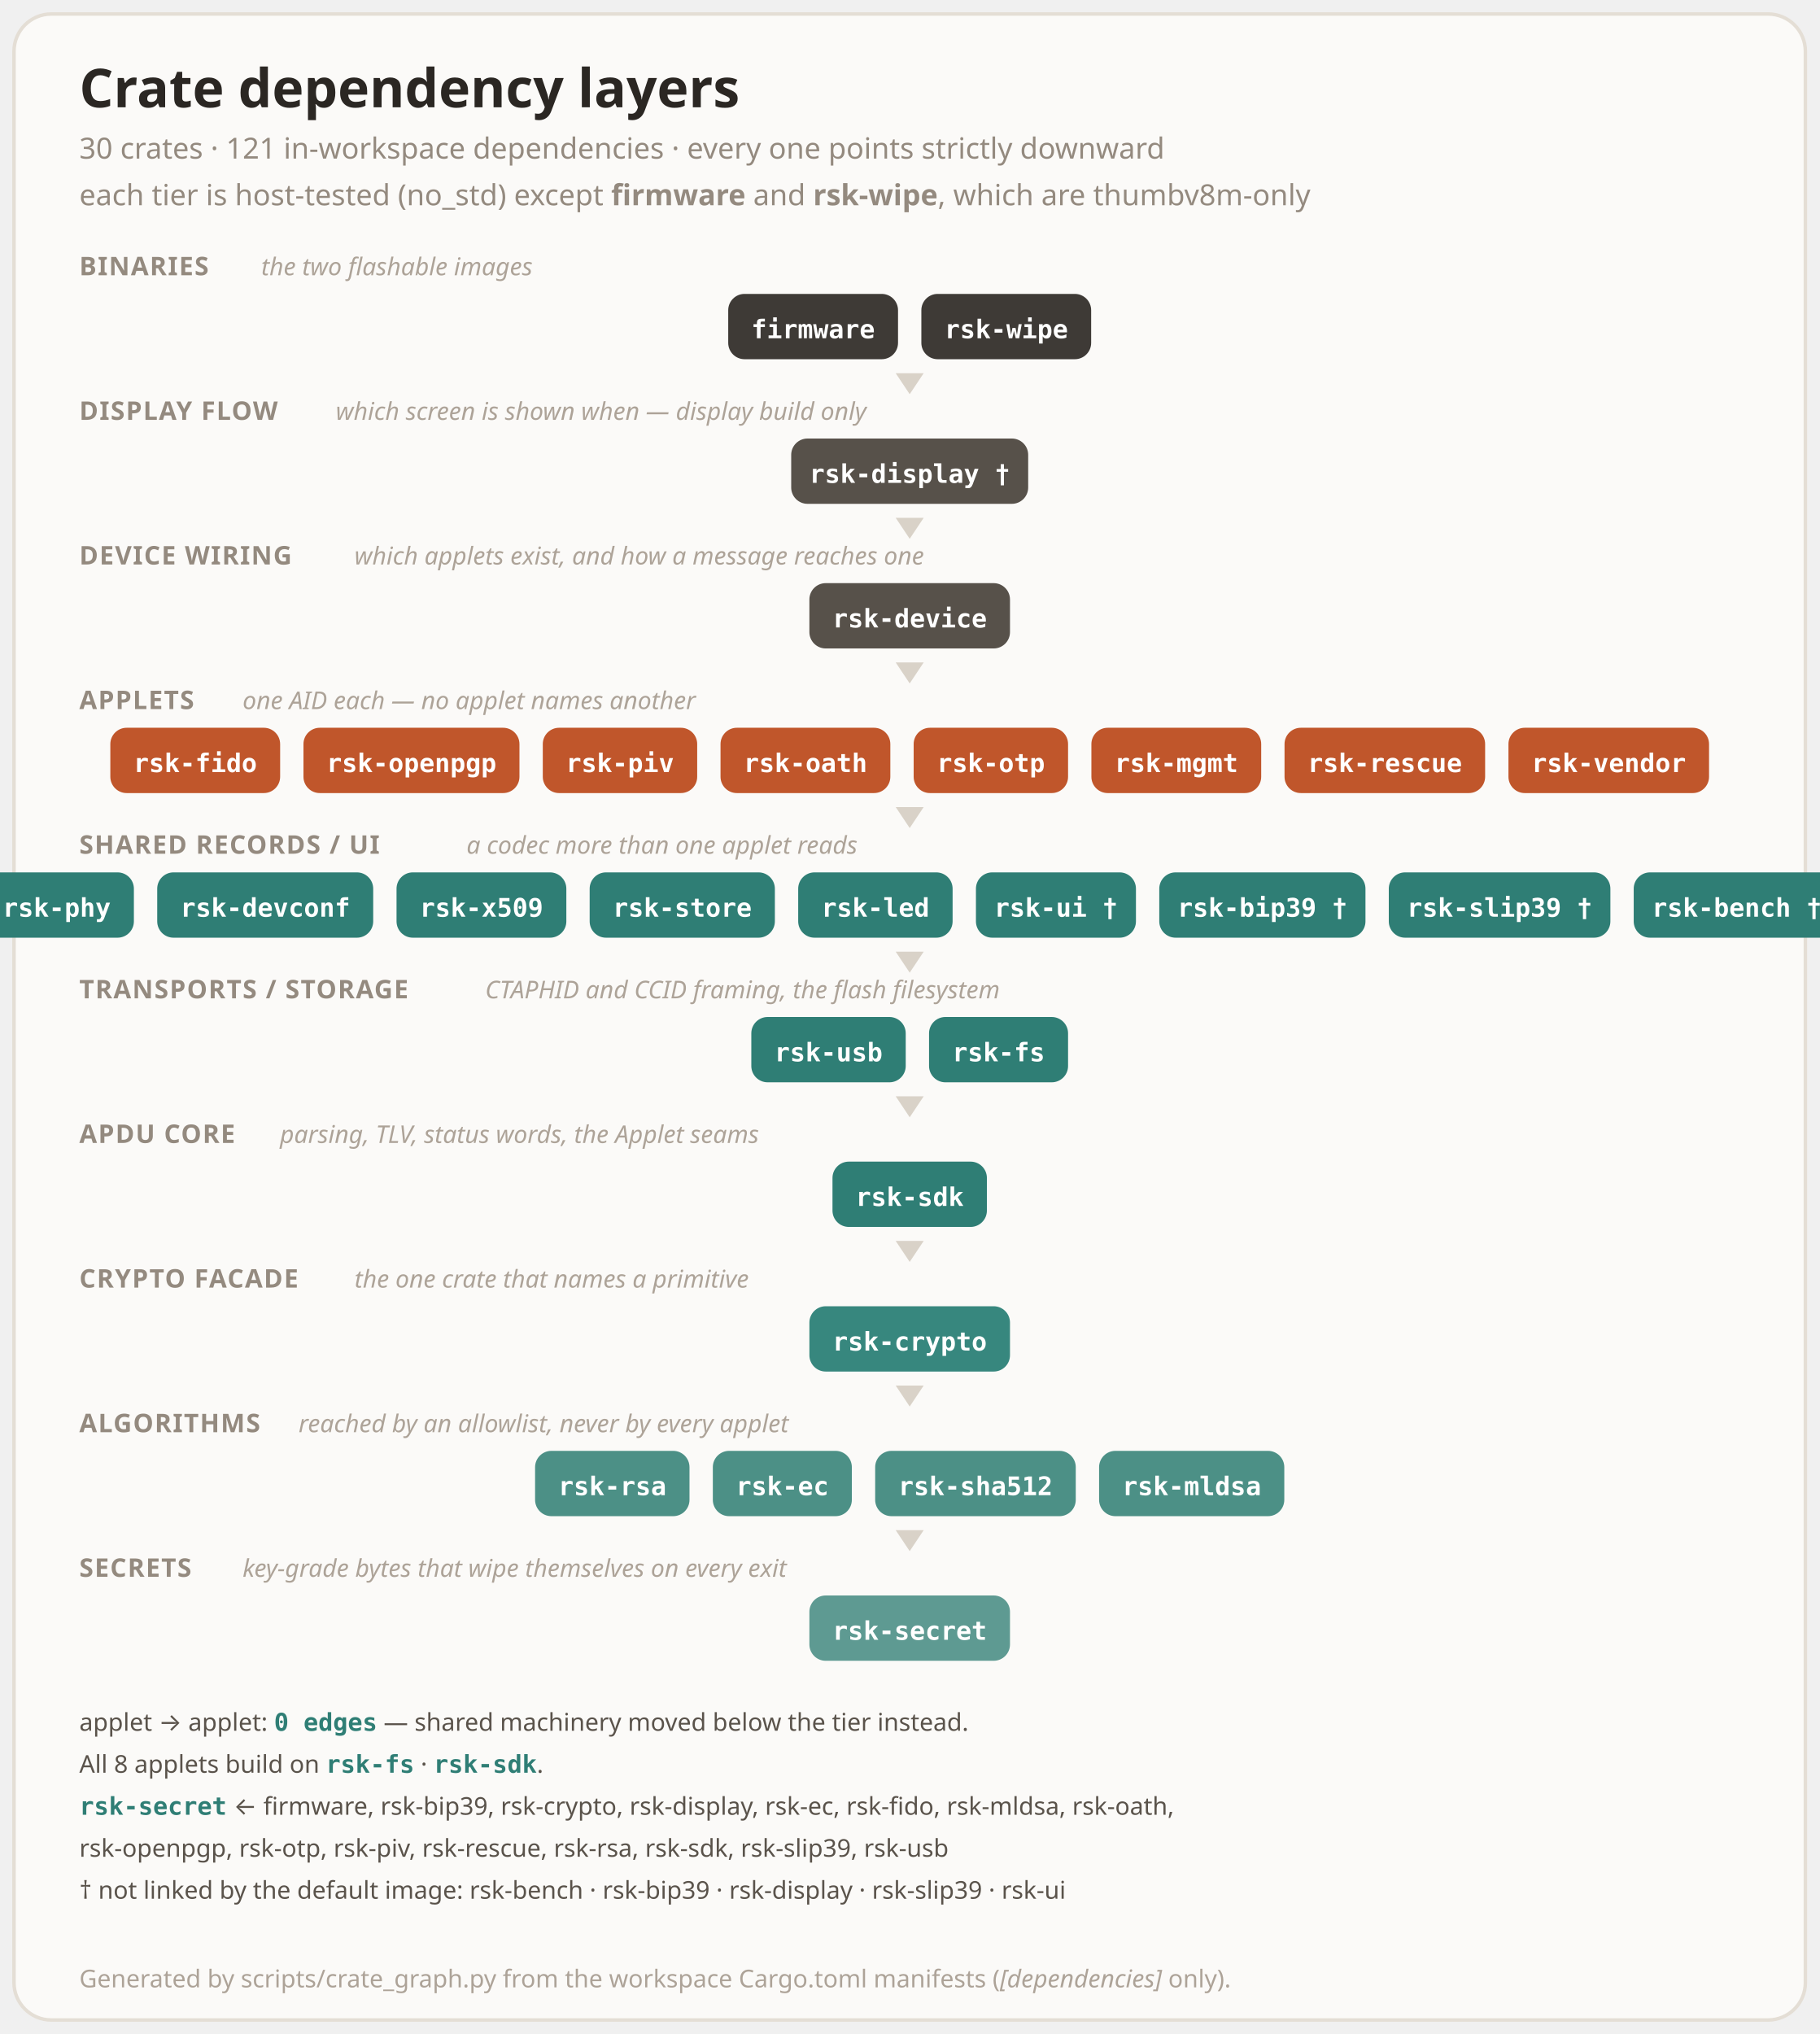
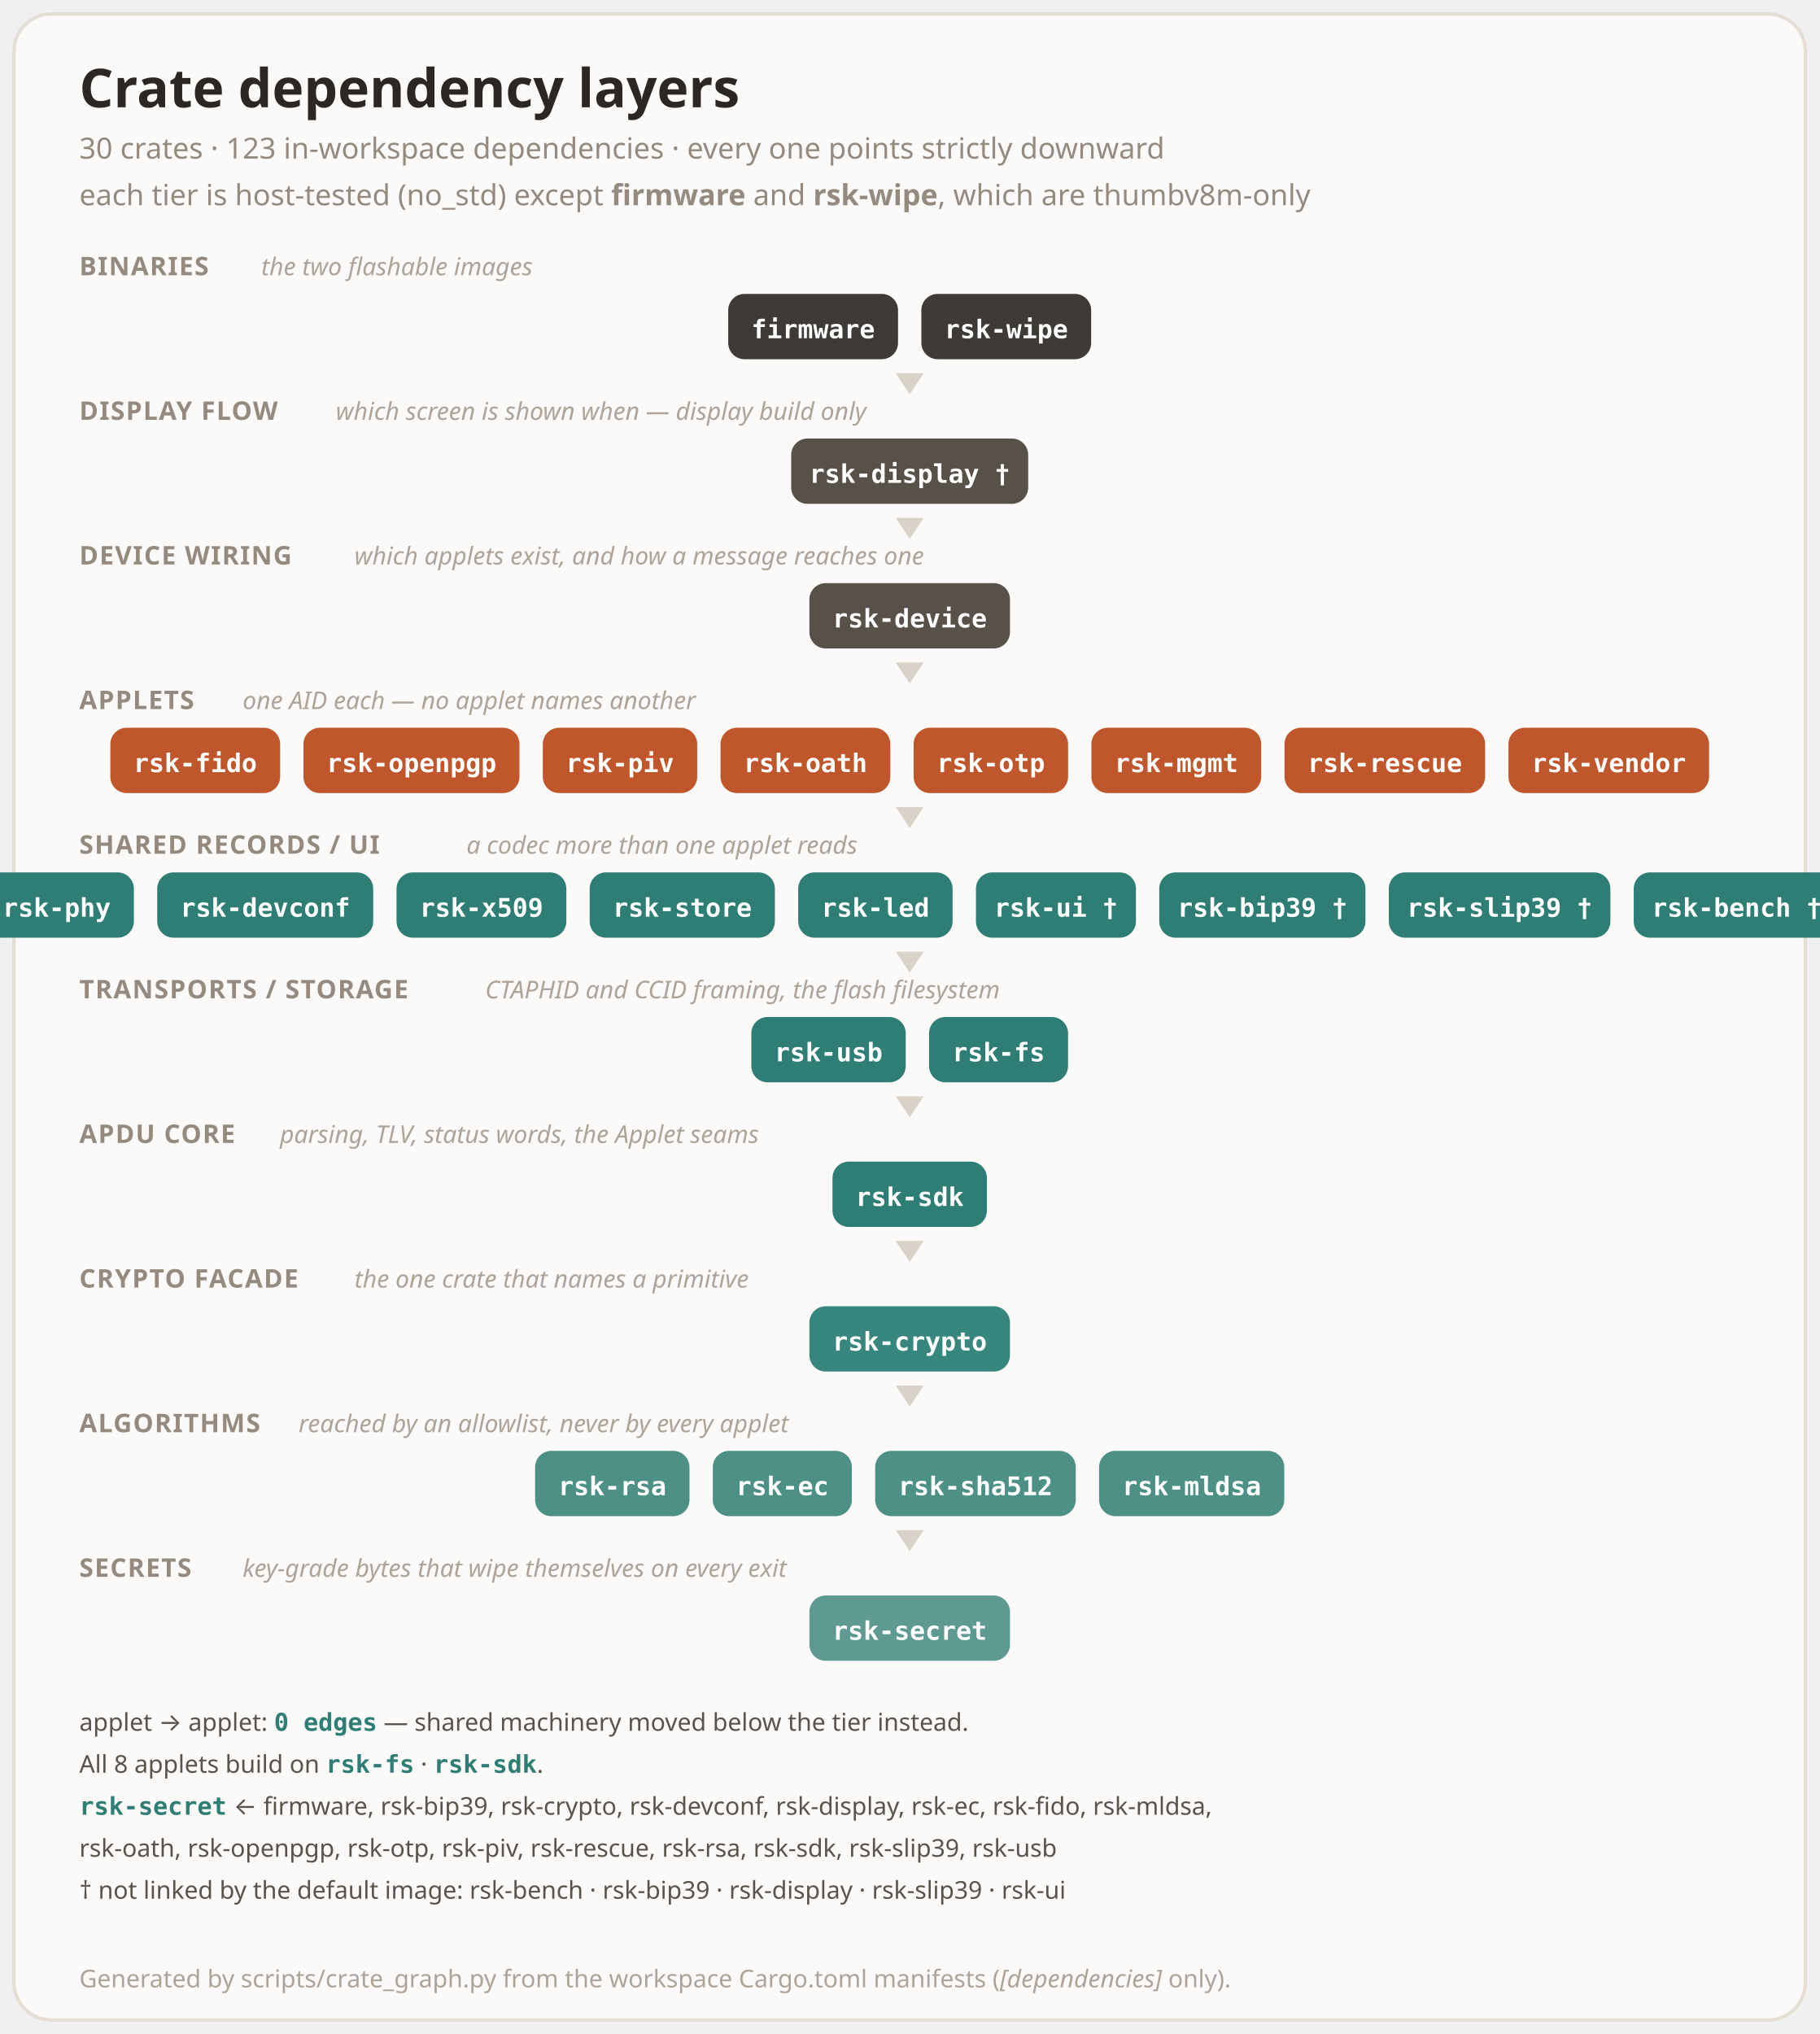
<svg xmlns="http://www.w3.org/2000/svg" viewBox="0 0 780 872" role="img" aria-labelledby="ttl dsc" font-family="'Segoe UI', system-ui, -apple-system, sans-serif">
  <defs>
    <style>
      .h1{font-size:23px;font-weight:700;fill:#2B2723}
      .sub{font-size:12.5px;fill:#948A7F}
      .sub2{font-size:10.5px;fill:#ADA398;font-style:italic}
      .tier{font-size:11px;font-weight:700;fill:#948A7F;letter-spacing:.5px}
      .node{font-size:11px;font-weight:700;fill:#fff;font-family:'SF Mono','Roboto Mono',ui-monospace,monospace}
      .note{font-size:10.5px;fill:#5A534B}
      .notek{font-family:'SF Mono','Roboto Mono',ui-monospace,monospace;font-weight:700;fill:#2F7E75}
      .arw{fill:#D9D2C8}
      .foot{font-size:10.5px;fill:#ADA398}
    </style>
  </defs>
  <rect x="6" y="6" width="768" height="860" rx="16" fill="#FBFAF8" stroke="#E4DED5" stroke-width="1.5" />
  <text class="h1" x="34" y="46">Crate dependency layers</text>
-   <text class="sub" x="34" y="68">30 crates · 121 in-workspace dependencies · every one points strictly downward</text>
+   <text class="sub" x="34" y="68">30 crates · 123 in-workspace dependencies · every one points strictly downward</text>
  <text class="sub" x="34" y="88">each tier is host-tested (no_std) except <tspan font-weight="700">firmware</tspan> and <tspan font-weight="700">rsk-wipe</tspan>, which are thumbv8m-only</text>
  <text class="tier" x="34" y="118">BINARIES</text>
  <text class="sub2" x="112" y="118">the two flashable images</text>
  <rect x="312.2" y="126" width="72.8" height="28" rx="7" fill="#3E3A36" />
  <text class="node" x="348.6" y="145" text-anchor="middle">firmware</text>
  <rect x="395.0" y="126" width="72.8" height="28" rx="7" fill="#3E3A36" />
  <text class="node" x="431.4" y="145" text-anchor="middle">rsk-wipe</text>
  <path class="arw" d="M390 160 l6 0 -6 9 -6 -9 z" />
  <text class="tier" x="34" y="180">DISPLAY FLOW</text>
  <text class="sub2" x="144" y="180">which screen is shown when — display build only</text>
  <rect x="339.2" y="188" width="101.6" height="28" rx="7" fill="#57514A" />
  <text class="node" x="390.0" y="207" text-anchor="middle">rsk-display †</text>
  <path class="arw" d="M390 222 l6 0 -6 9 -6 -9 z" />
  <text class="tier" x="34" y="242">DEVICE WIRING</text>
  <text class="sub2" x="152" y="242">which applets exist, and how a message reaches one</text>
  <rect x="347.0" y="250" width="86.0" height="28" rx="7" fill="#57514A" />
  <text class="node" x="390.0" y="269" text-anchor="middle">rsk-device</text>
  <path class="arw" d="M390 284 l6 0 -6 9 -6 -9 z" />
  <text class="tier" x="34" y="304">APPLETS</text>
  <text class="sub2" x="104" y="304">one AID each — no applet names another</text>
  <rect x="47.3" y="312" width="72.8" height="28" rx="7" fill="#C0562B" />
  <text class="node" x="83.7" y="331" text-anchor="middle">rsk-fido</text>
  <rect x="130.1" y="312" width="92.6" height="28" rx="7" fill="#C0562B" />
  <text class="node" x="176.4" y="331" text-anchor="middle">rsk-openpgp</text>
  <rect x="232.7" y="312" width="66.2" height="28" rx="7" fill="#C0562B" />
  <text class="node" x="265.8" y="331" text-anchor="middle">rsk-piv</text>
  <rect x="308.9" y="312" width="72.8" height="28" rx="7" fill="#C0562B" />
  <text class="node" x="345.3" y="331" text-anchor="middle">rsk-oath</text>
  <rect x="391.7" y="312" width="66.2" height="28" rx="7" fill="#C0562B" />
  <text class="node" x="424.8" y="331" text-anchor="middle">rsk-otp</text>
  <rect x="467.9" y="312" width="72.8" height="28" rx="7" fill="#C0562B" />
  <text class="node" x="504.3" y="331" text-anchor="middle">rsk-mgmt</text>
  <rect x="550.7" y="312" width="86.0" height="28" rx="7" fill="#C0562B" />
  <text class="node" x="593.7" y="331" text-anchor="middle">rsk-rescue</text>
  <rect x="646.7" y="312" width="86.0" height="28" rx="7" fill="#C0562B" />
  <text class="node" x="689.7" y="331" text-anchor="middle">rsk-vendor</text>
  <path class="arw" d="M390 346 l6 0 -6 9 -6 -9 z" />
  <text class="tier" x="34" y="366">SHARED RECORDS / UI</text>
  <text class="sub2" x="200" y="366">a codec more than one applet reads</text>
  <rect x="-8.8" y="374" width="66.2" height="28" rx="7" fill="#2F7E75" />
  <text class="node" x="24.3" y="393" text-anchor="middle">rsk-phy</text>
  <rect x="67.4" y="374" width="92.6" height="28" rx="7" fill="#2F7E75" />
  <text class="node" x="113.7" y="393" text-anchor="middle">rsk-devconf</text>
  <rect x="170.0" y="374" width="72.8" height="28" rx="7" fill="#2F7E75" />
  <text class="node" x="206.4" y="393" text-anchor="middle">rsk-x509</text>
  <rect x="252.8" y="374" width="79.4" height="28" rx="7" fill="#2F7E75" />
  <text class="node" x="292.5" y="393" text-anchor="middle">rsk-store</text>
  <rect x="342.2" y="374" width="66.2" height="28" rx="7" fill="#2F7E75" />
  <text class="node" x="375.3" y="393" text-anchor="middle">rsk-led</text>
  <rect x="418.4" y="374" width="68.6" height="28" rx="7" fill="#2F7E75" />
  <text class="node" x="452.7" y="393" text-anchor="middle">rsk-ui †</text>
  <rect x="497.0" y="374" width="88.4" height="28" rx="7" fill="#2F7E75" />
  <text class="node" x="541.2" y="393" text-anchor="middle">rsk-bip39 †</text>
  <rect x="595.4" y="374" width="95.0" height="28" rx="7" fill="#2F7E75" />
  <text class="node" x="642.9" y="393" text-anchor="middle">rsk-slip39 †</text>
  <rect x="700.4" y="374" width="88.4" height="28" rx="7" fill="#2F7E75" />
  <text class="node" x="744.6" y="393" text-anchor="middle">rsk-bench †</text>
  <path class="arw" d="M390 408 l6 0 -6 9 -6 -9 z" />
  <text class="tier" x="34" y="428">TRANSPORTS / STORAGE</text>
  <text class="sub2" x="208" y="428">CTAPHID and CCID framing, the flash filesystem</text>
  <rect x="322.1" y="436" width="66.2" height="28" rx="7" fill="#2F7E75" />
  <text class="node" x="355.2" y="455" text-anchor="middle">rsk-usb</text>
  <rect x="398.3" y="436" width="59.6" height="28" rx="7" fill="#2F7E75" />
  <text class="node" x="428.1" y="455" text-anchor="middle">rsk-fs</text>
  <path class="arw" d="M390 470 l6 0 -6 9 -6 -9 z" />
  <text class="tier" x="34" y="490">APDU CORE</text>
  <text class="sub2" x="120" y="490">parsing, TLV, status words, the Applet seams</text>
  <rect x="356.9" y="498" width="66.2" height="28" rx="7" fill="#2F7E75" />
  <text class="node" x="390.0" y="517" text-anchor="middle">rsk-sdk</text>
  <path class="arw" d="M390 532 l6 0 -6 9 -6 -9 z" />
  <text class="tier" x="34" y="552">CRYPTO FACADE</text>
  <text class="sub2" x="152" y="552">the one crate that names a primitive</text>
  <rect x="347.0" y="560" width="86.0" height="28" rx="7" fill="#37877E" />
  <text class="node" x="390.0" y="579" text-anchor="middle">rsk-crypto</text>
  <path class="arw" d="M390 594 l6 0 -6 9 -6 -9 z" />
  <text class="tier" x="34" y="614">ALGORITHMS</text>
  <text class="sub2" x="128" y="614">reached by an allowlist, never by every applet</text>
  <rect x="229.4" y="622" width="66.2" height="28" rx="7" fill="#4C9086" />
  <text class="node" x="262.5" y="641" text-anchor="middle">rsk-rsa</text>
  <rect x="305.6" y="622" width="59.6" height="28" rx="7" fill="#4C9086" />
  <text class="node" x="335.4" y="641" text-anchor="middle">rsk-ec</text>
  <rect x="375.2" y="622" width="86.0" height="28" rx="7" fill="#4C9086" />
  <text class="node" x="418.2" y="641" text-anchor="middle">rsk-sha512</text>
  <rect x="471.2" y="622" width="79.4" height="28" rx="7" fill="#4C9086" />
  <text class="node" x="510.9" y="641" text-anchor="middle">rsk-mldsa</text>
  <path class="arw" d="M390 656 l6 0 -6 9 -6 -9 z" />
  <text class="tier" x="34" y="676">SECRETS</text>
  <text class="sub2" x="104" y="676">key-grade bytes that wipe themselves on every exit</text>
  <rect x="347.0" y="684" width="86.0" height="28" rx="7" fill="#5E9A92" />
  <text class="node" x="390.0" y="703" text-anchor="middle">rsk-secret</text>
  <text class="note" x="34" y="742">applet → applet: <tspan class="notek">0 edges</tspan> — shared machinery moved below the tier instead.</text>
  <text class="note" x="34" y="760">All 8 applets build on <tspan class="notek">rsk-fs</tspan> · <tspan class="notek">rsk-sdk</tspan>.</text>
  <text class="note" x="34" y="778">
-     <tspan class="notek">rsk-secret</tspan> ← firmware, rsk-bip39, rsk-crypto, rsk-display, rsk-ec, rsk-fido, rsk-mldsa, rsk-oath,</text>
-   <text class="note" x="34" y="796">  rsk-openpgp, rsk-otp, rsk-piv, rsk-rescue, rsk-rsa, rsk-sdk, rsk-slip39, rsk-usb</text>
+     <tspan class="notek">rsk-secret</tspan> ← firmware, rsk-bip39, rsk-crypto, rsk-devconf, rsk-display, rsk-ec, rsk-fido, rsk-mldsa,</text>
+   <text class="note" x="34" y="796">  rsk-oath, rsk-openpgp, rsk-otp, rsk-piv, rsk-rescue, rsk-rsa, rsk-sdk, rsk-slip39, rsk-usb</text>
  <text class="note" x="34" y="814">† not linked by the default image: rsk-bench · rsk-bip39 · rsk-display · rsk-slip39 · rsk-ui</text>
  <text class="foot" x="34" y="852">Generated by scripts/crate_graph.py from the workspace Cargo.toml manifests (<tspan font-style="italic">[dependencies]</tspan> only).</text>
</svg>
